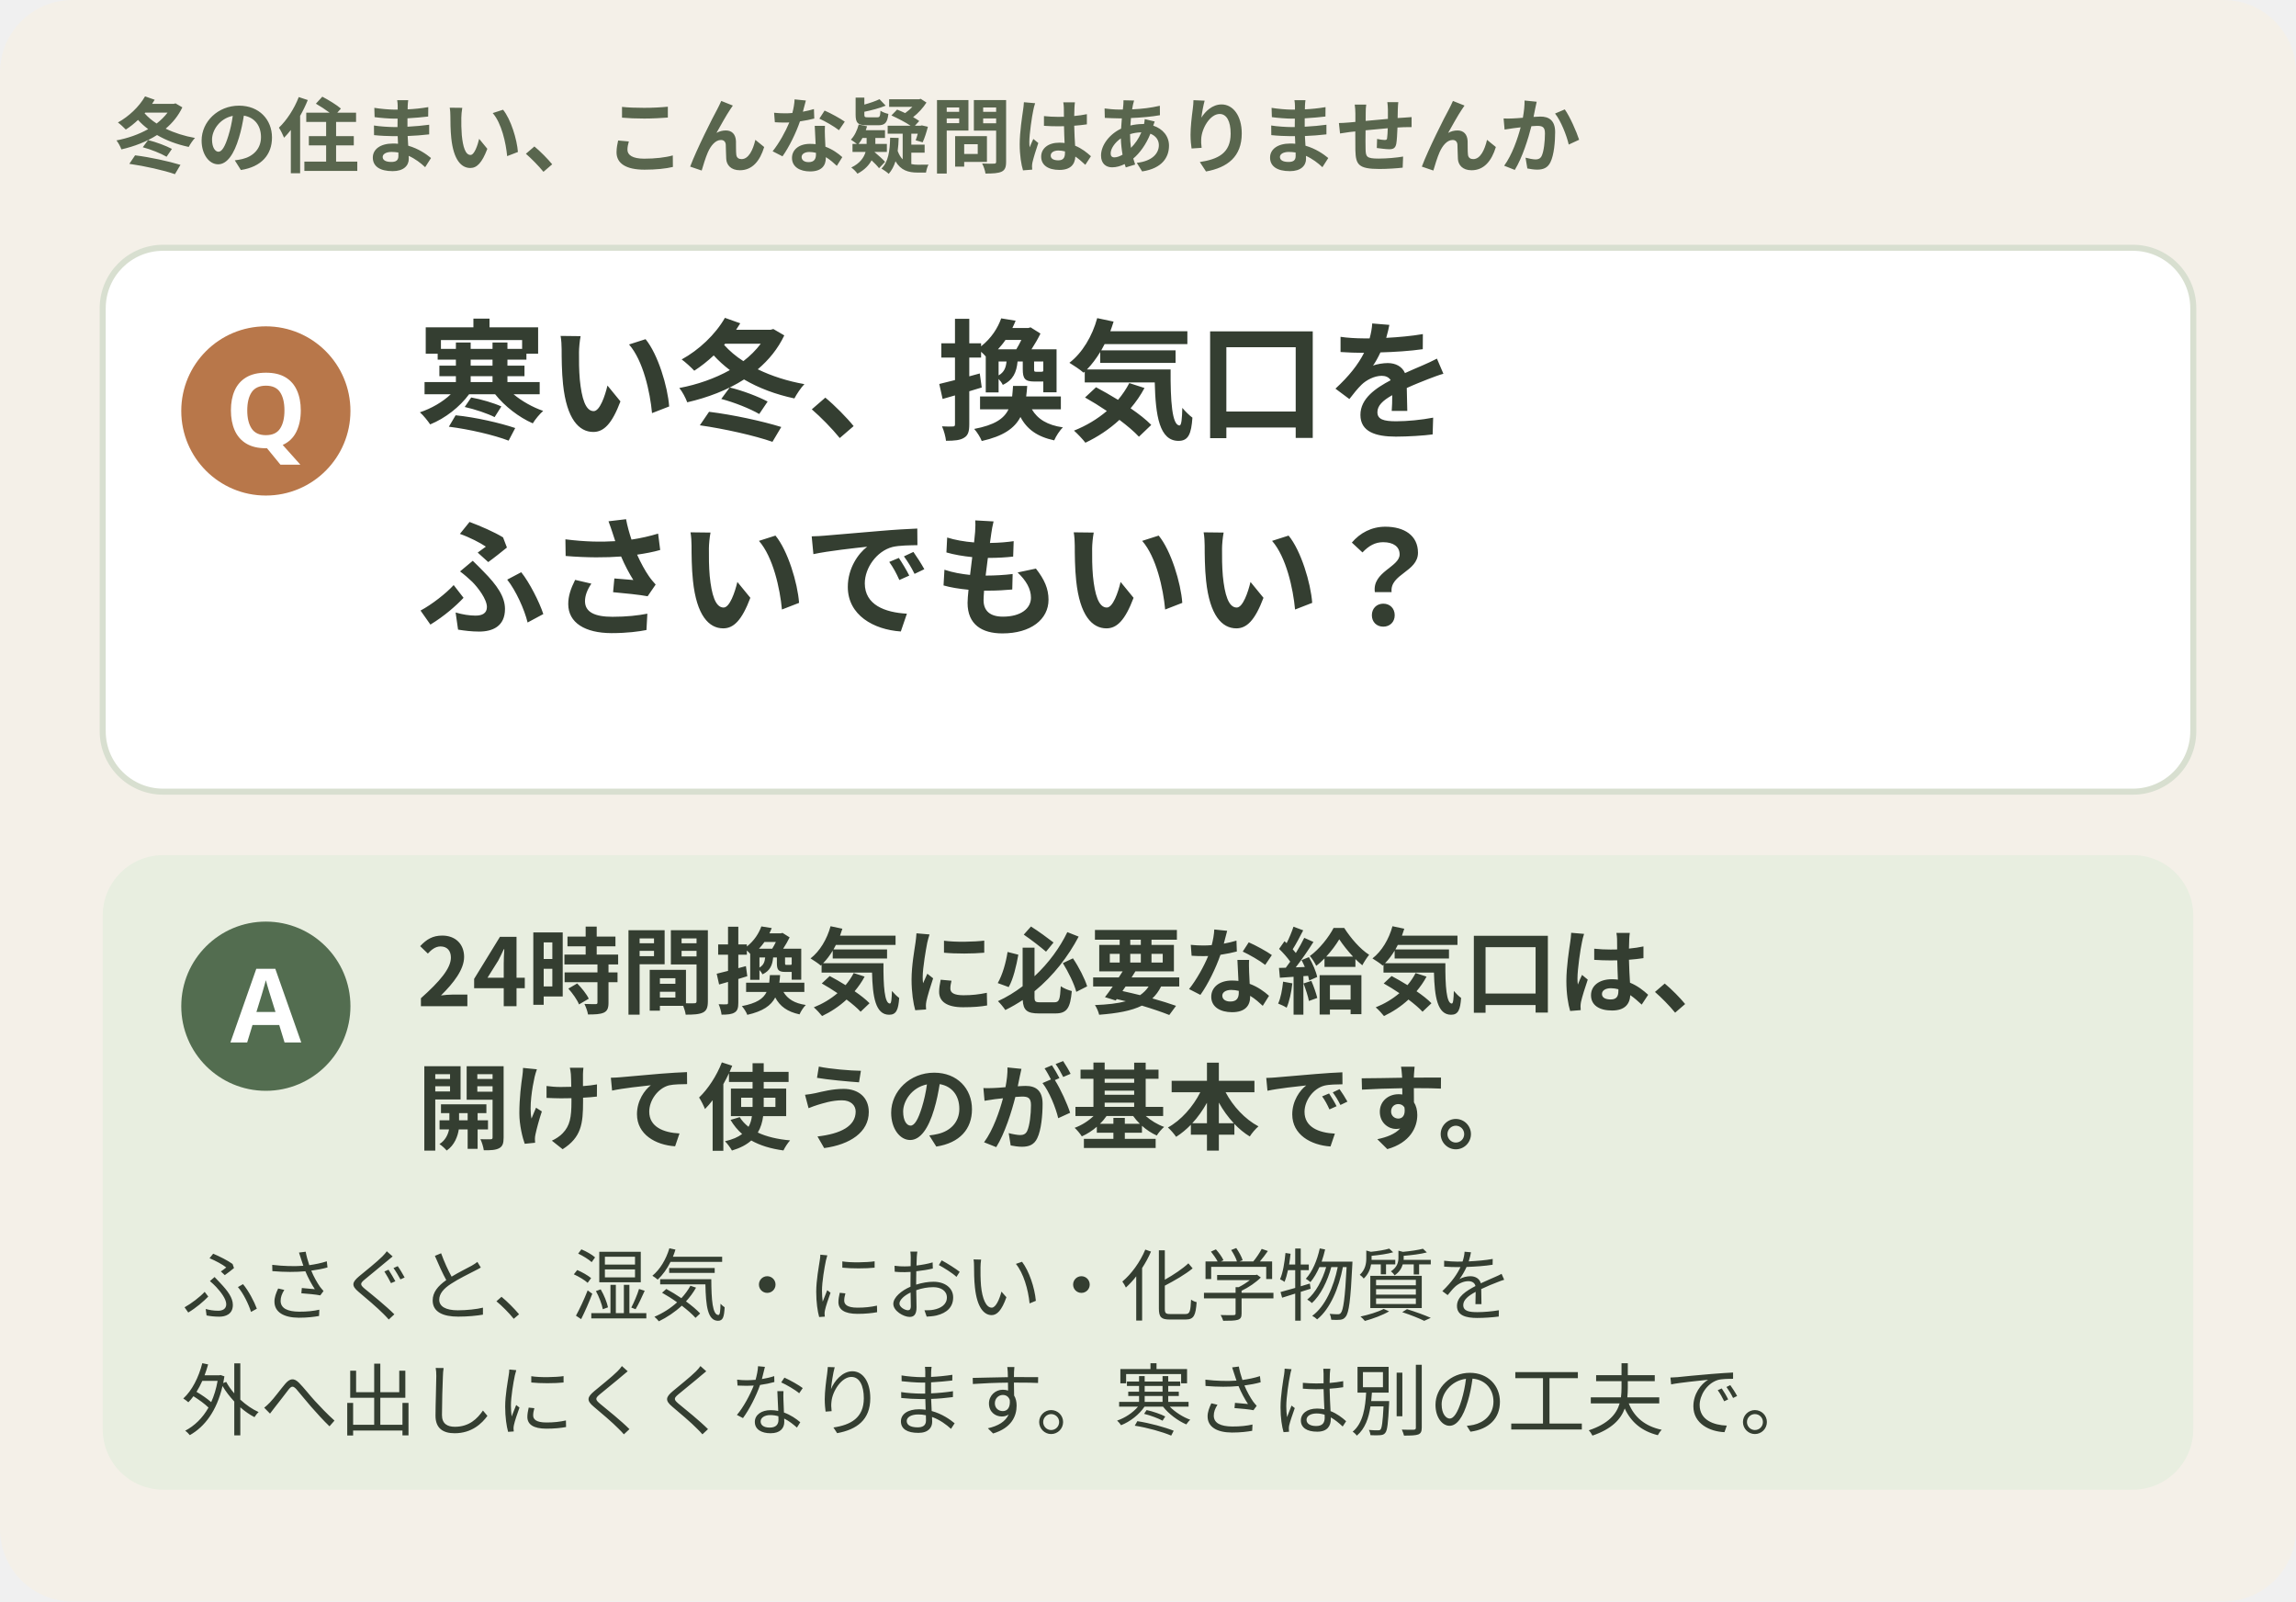
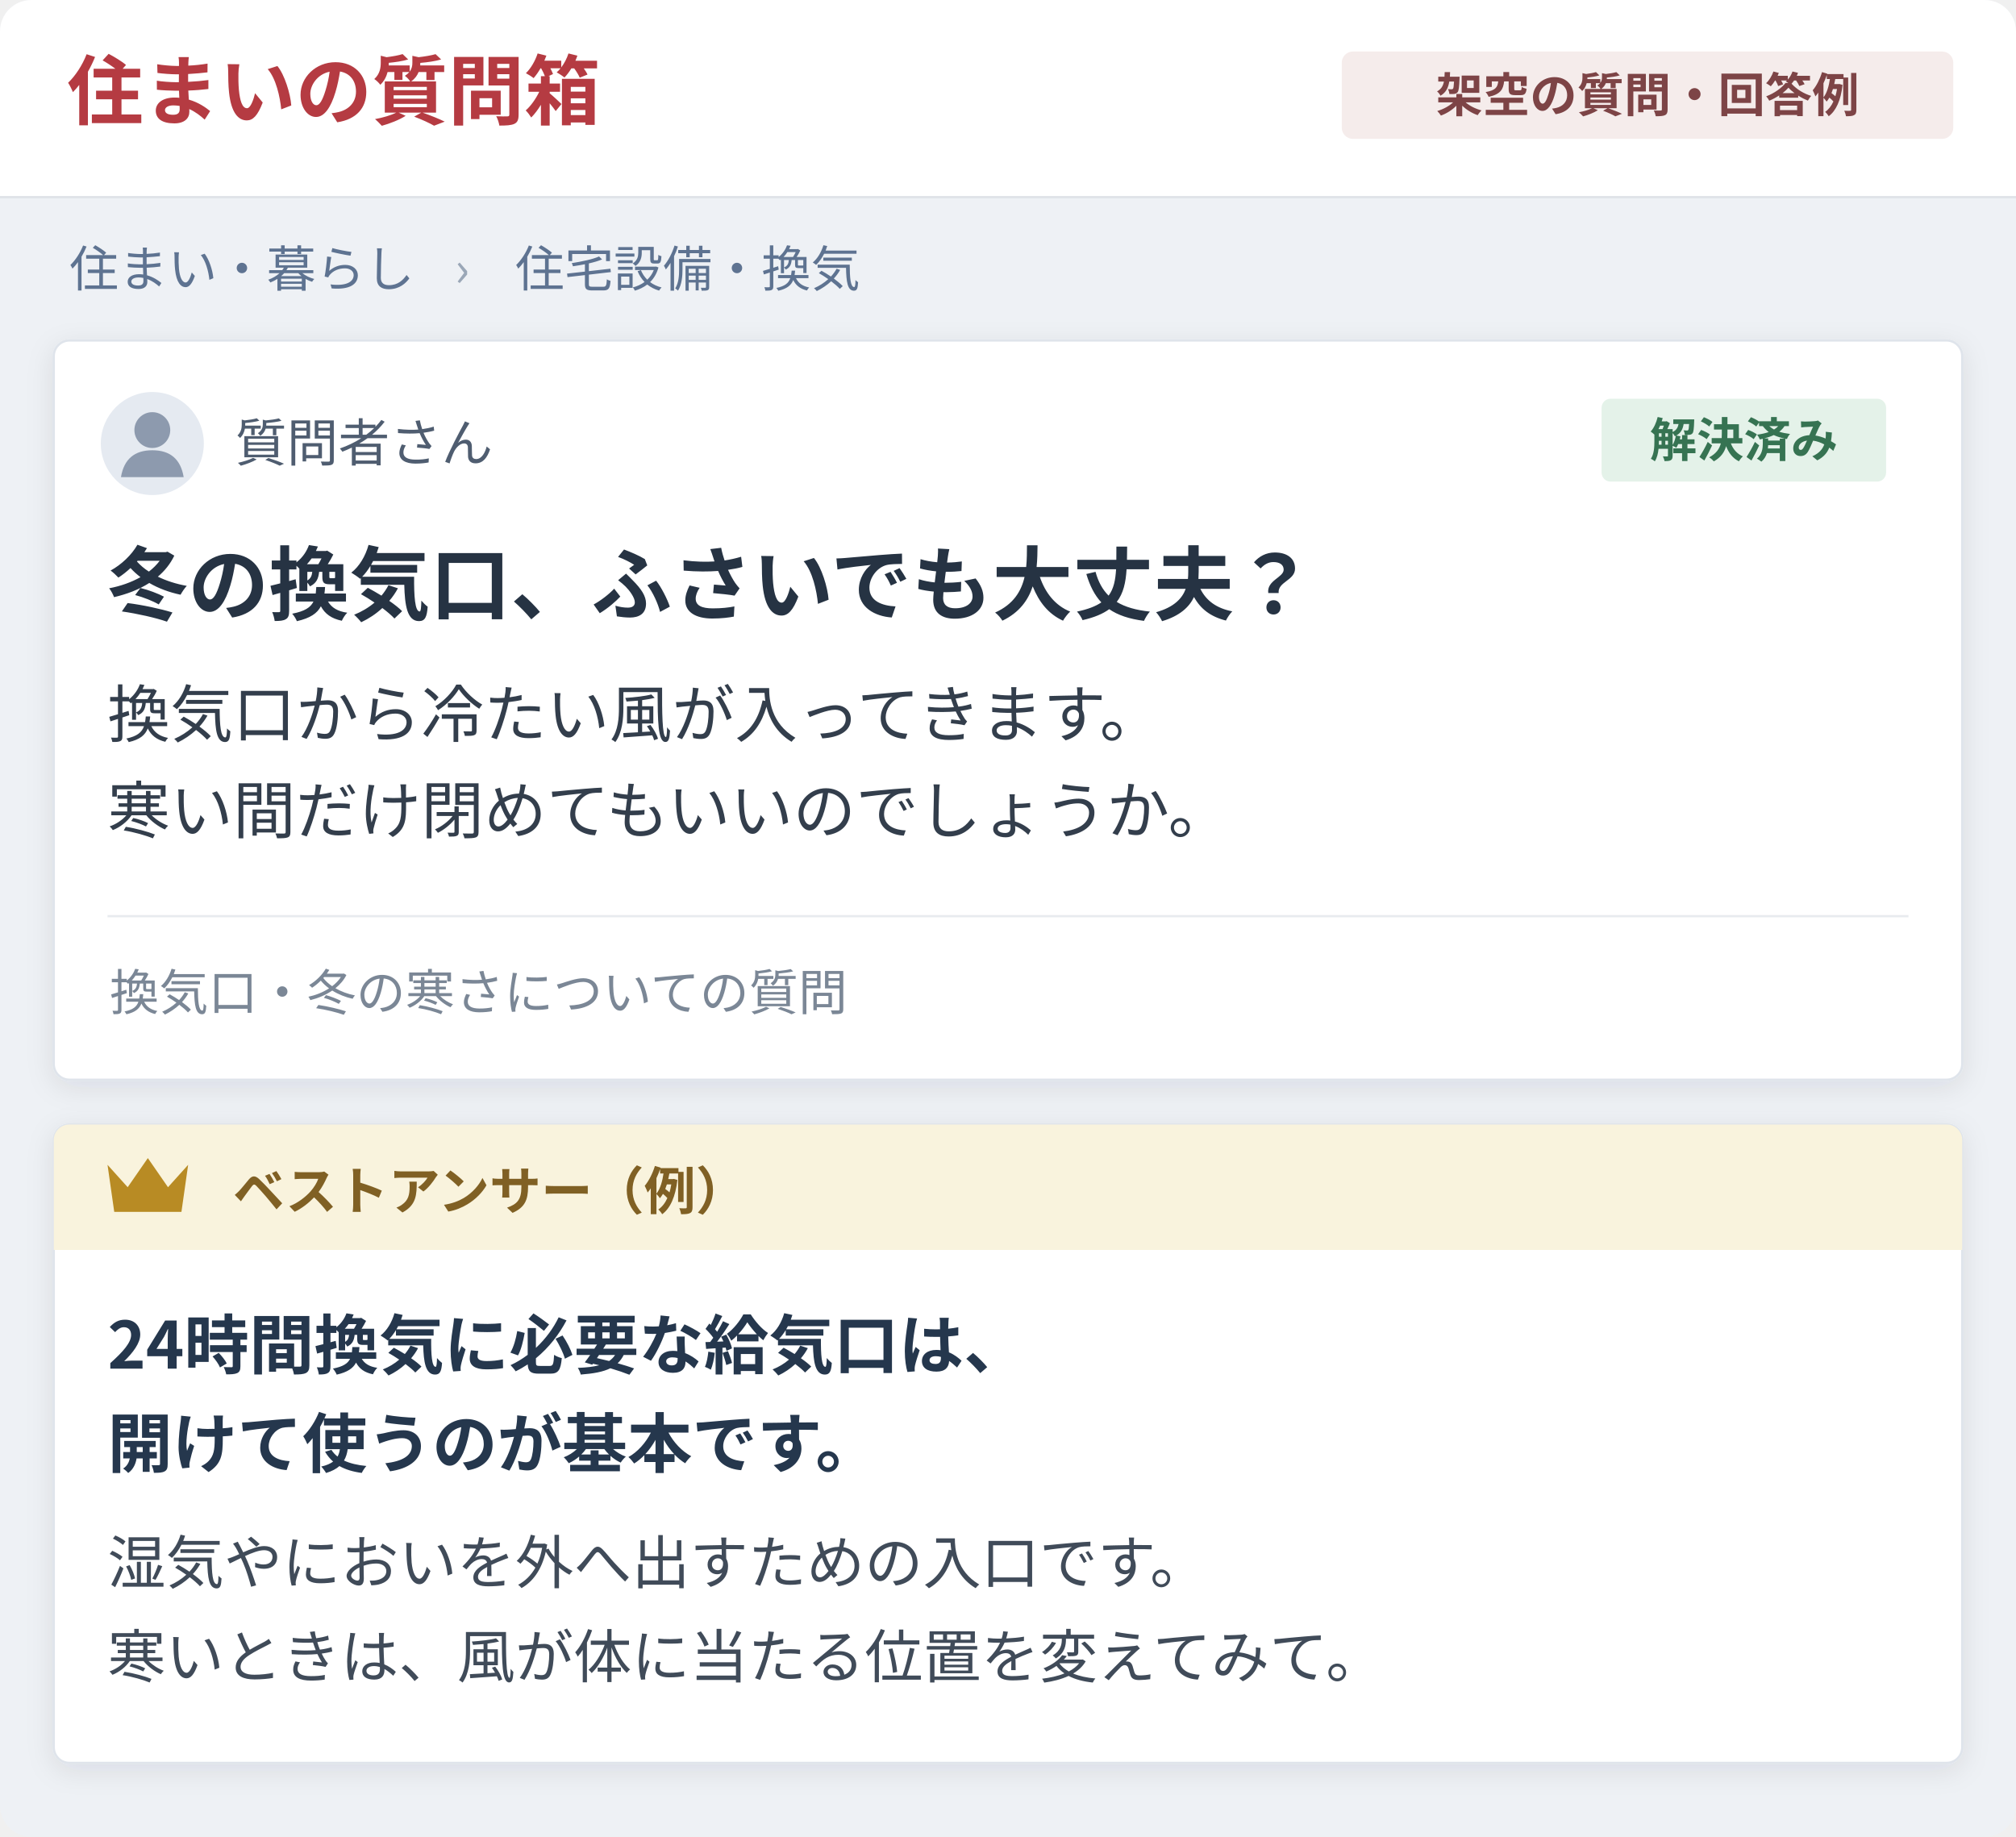
- <svg xmlns="http://www.w3.org/2000/svg" viewBox="0 0 760 530" width="760" height="530" role="img" aria-labelledby="title desc">
-   <rect width="760" height="530" rx="24" fill="#f4f0e8" />
-   <text x="38" y="55" font-family="Noto Sans CJK JP,Noto Sans JP,Yu Gothic,Meiryo,sans-serif" font-size="27" font-weight="700" fill="#59664e">冬の住まい、こんな疑問はありませんか</text>
-   <rect x="34" y="82" width="692" height="180" rx="20" fill="white" stroke="#d8dfd0" stroke-width="2" />
-   <circle cx="88" cy="136" r="28" fill="#b8774a" />
-   <text x="88" y="148" text-anchor="middle" font-family="sans-serif" font-size="34" font-weight="700" fill="white">Q</text>
-   <g font-family="Noto Sans CJK JP,Noto Sans JP,Yu Gothic,Meiryo,sans-serif" fill="#343e31" font-size="43" font-weight="700">
-     <text x="138" y="142">寒い冬、換気口を</text>
-     <text x="138" y="207">ふさいでもいい？</text>
-   </g>
-   <rect x="34" y="283" width="692" height="210" rx="20" fill="#e8eee0" />
-   <circle cx="88" cy="333" r="28" fill="#536d50" />
-   <text x="88" y="345" text-anchor="middle" font-family="sans-serif" font-size="34" font-weight="700" fill="white">A</text>
-   <g font-family="Noto Sans CJK JP,Noto Sans JP,Yu Gothic,Meiryo,sans-serif" fill="#343e31">
-     <text x="138" y="333" font-size="31" font-weight="700">24時間換気に必要な給気口は、</text>
-     <text x="138" y="378" font-size="31" font-weight="700">開けて使うのが基本です。</text>
-     <text x="60" y="435" font-size="26">ふさぐと、湿気・におい・化学物質を</text>
-     <text x="60" y="473" font-size="26">外へ出しにくくなります。寒さは別の工夫で。</text>
+ <svg xmlns="http://www.w3.org/2000/svg" width="900" height="820" viewBox="0 0 900 820" role="img" aria-labelledby="title desc">
+   <defs>
+     <filter id="shadow" x="-5%" y="-5%" width="110%" height="115%">
+       <feDropShadow dx="0" dy="3" stdDeviation="6" flood-color="#152a44" flood-opacity=".09" />
+     </filter>
+   </defs>
+   <g font-family="'Noto Sans CJK JP','Noto Sans JP','Hiragino Kaku Gothic ProN',Meiryo,sans-serif">
+     <rect width="900" height="820" rx="14" fill="#eef1f5" />
+     <path d="M14 0H886A14 14 0 0 1 900 14V88H0V14A14 14 0 0 1 14 0" fill="#fff" />
+     <text x="30" y="53" fill="#b53b42" font-size="34" font-weight="700">住まいの質問箱</text>
+     <rect x="599" y="23" width="273" height="39" rx="5" fill="#f5eceb" />
+     <text x="735.5" y="50" text-anchor="middle" font-size="21" font-weight="700" fill="#7d4446">架空の質問・回答例</text>
+     <path d="M0 88H900" stroke="#dfe3e8" />
+     <text x="31" y="128" font-size="22" fill="#5e7391">住まい・暮らし</text>
+     <text x="203" y="128" font-size="22" fill="#9aa7b7">›</text>
+     <text x="230" y="128" font-size="22" fill="#5e7391">住宅設備・換気</text>
+     <g filter="url(#shadow)">
+       <rect x="24" y="152" width="852" height="330" rx="7" fill="#fff" stroke="#dfe4eb" />
+     </g>
+     <circle cx="68" cy="198" r="23" fill="#e5eaf1" />
+     <circle cx="68" cy="192" r="8" fill="#8d9aae" />
+     <path d="M54 213Q56 201 68 201Q80 201 82 213" fill="#8d9aae" />
+     <text x="105" y="206" font-size="23" fill="#4f5d70">質問者さん</text>
+     <rect x="715" y="178" width="127" height="37" rx="4" fill="#e4f2e9" />
+     <text x="778.5" y="204" text-anchor="middle" font-size="21" font-weight="700" fill="#367352">解決済み</text>
+     <text x="48" y="274" font-size="36" font-weight="700" fill="#263343">冬の換気口、ふさいでも大丈夫？</text>
+     <text x="48" y="329" font-size="28" fill="#333e4c">換気口から冷たい風が入ってきます。</text>
+     <text x="48" y="372" font-size="28" fill="#333e4c">寒い間だけ閉めてもいいのでしょうか。</text>
+     <path d="M48 409H852" stroke="#e8ebef" />
+     <text x="49" y="451" font-size="22" fill="#7b8796">換気口・冬の寒さについての質問</text>
+     <g filter="url(#shadow)">
+       <rect x="24" y="502" width="852" height="285" rx="7" fill="#fff" stroke="#dfe4eb" />
+     </g>
+     <path d="M31 502H869A7 7 0 0 1 876 509V558H24V509A7 7 0 0 1 31 502" fill="#f9f3dd" />
+     <path d="M48 520L57 530L66 517L75 530L84 520L81 541H51Z" fill="#b88b24" />
+     <text x="104" y="540" font-size="23" font-weight="700" fill="#806024">ベストアンサー（例）</text>
+     <text x="48" y="611" font-size="29" font-weight="700" fill="#25374d">24時間換気に必要な給気口は、</text>
+     <text x="48" y="655" font-size="29" font-weight="700" fill="#25374d">開けて使うのが基本です。</text>
+     <text x="48" y="707" font-size="26" fill="#404b59">湿気やにおいを外へ出すための入口です。</text>
+     <text x="48" y="749" font-size="26" fill="#404b59">寒いときは、風が体に当たる位置を変えてみて。</text>
  </g>
</svg>
